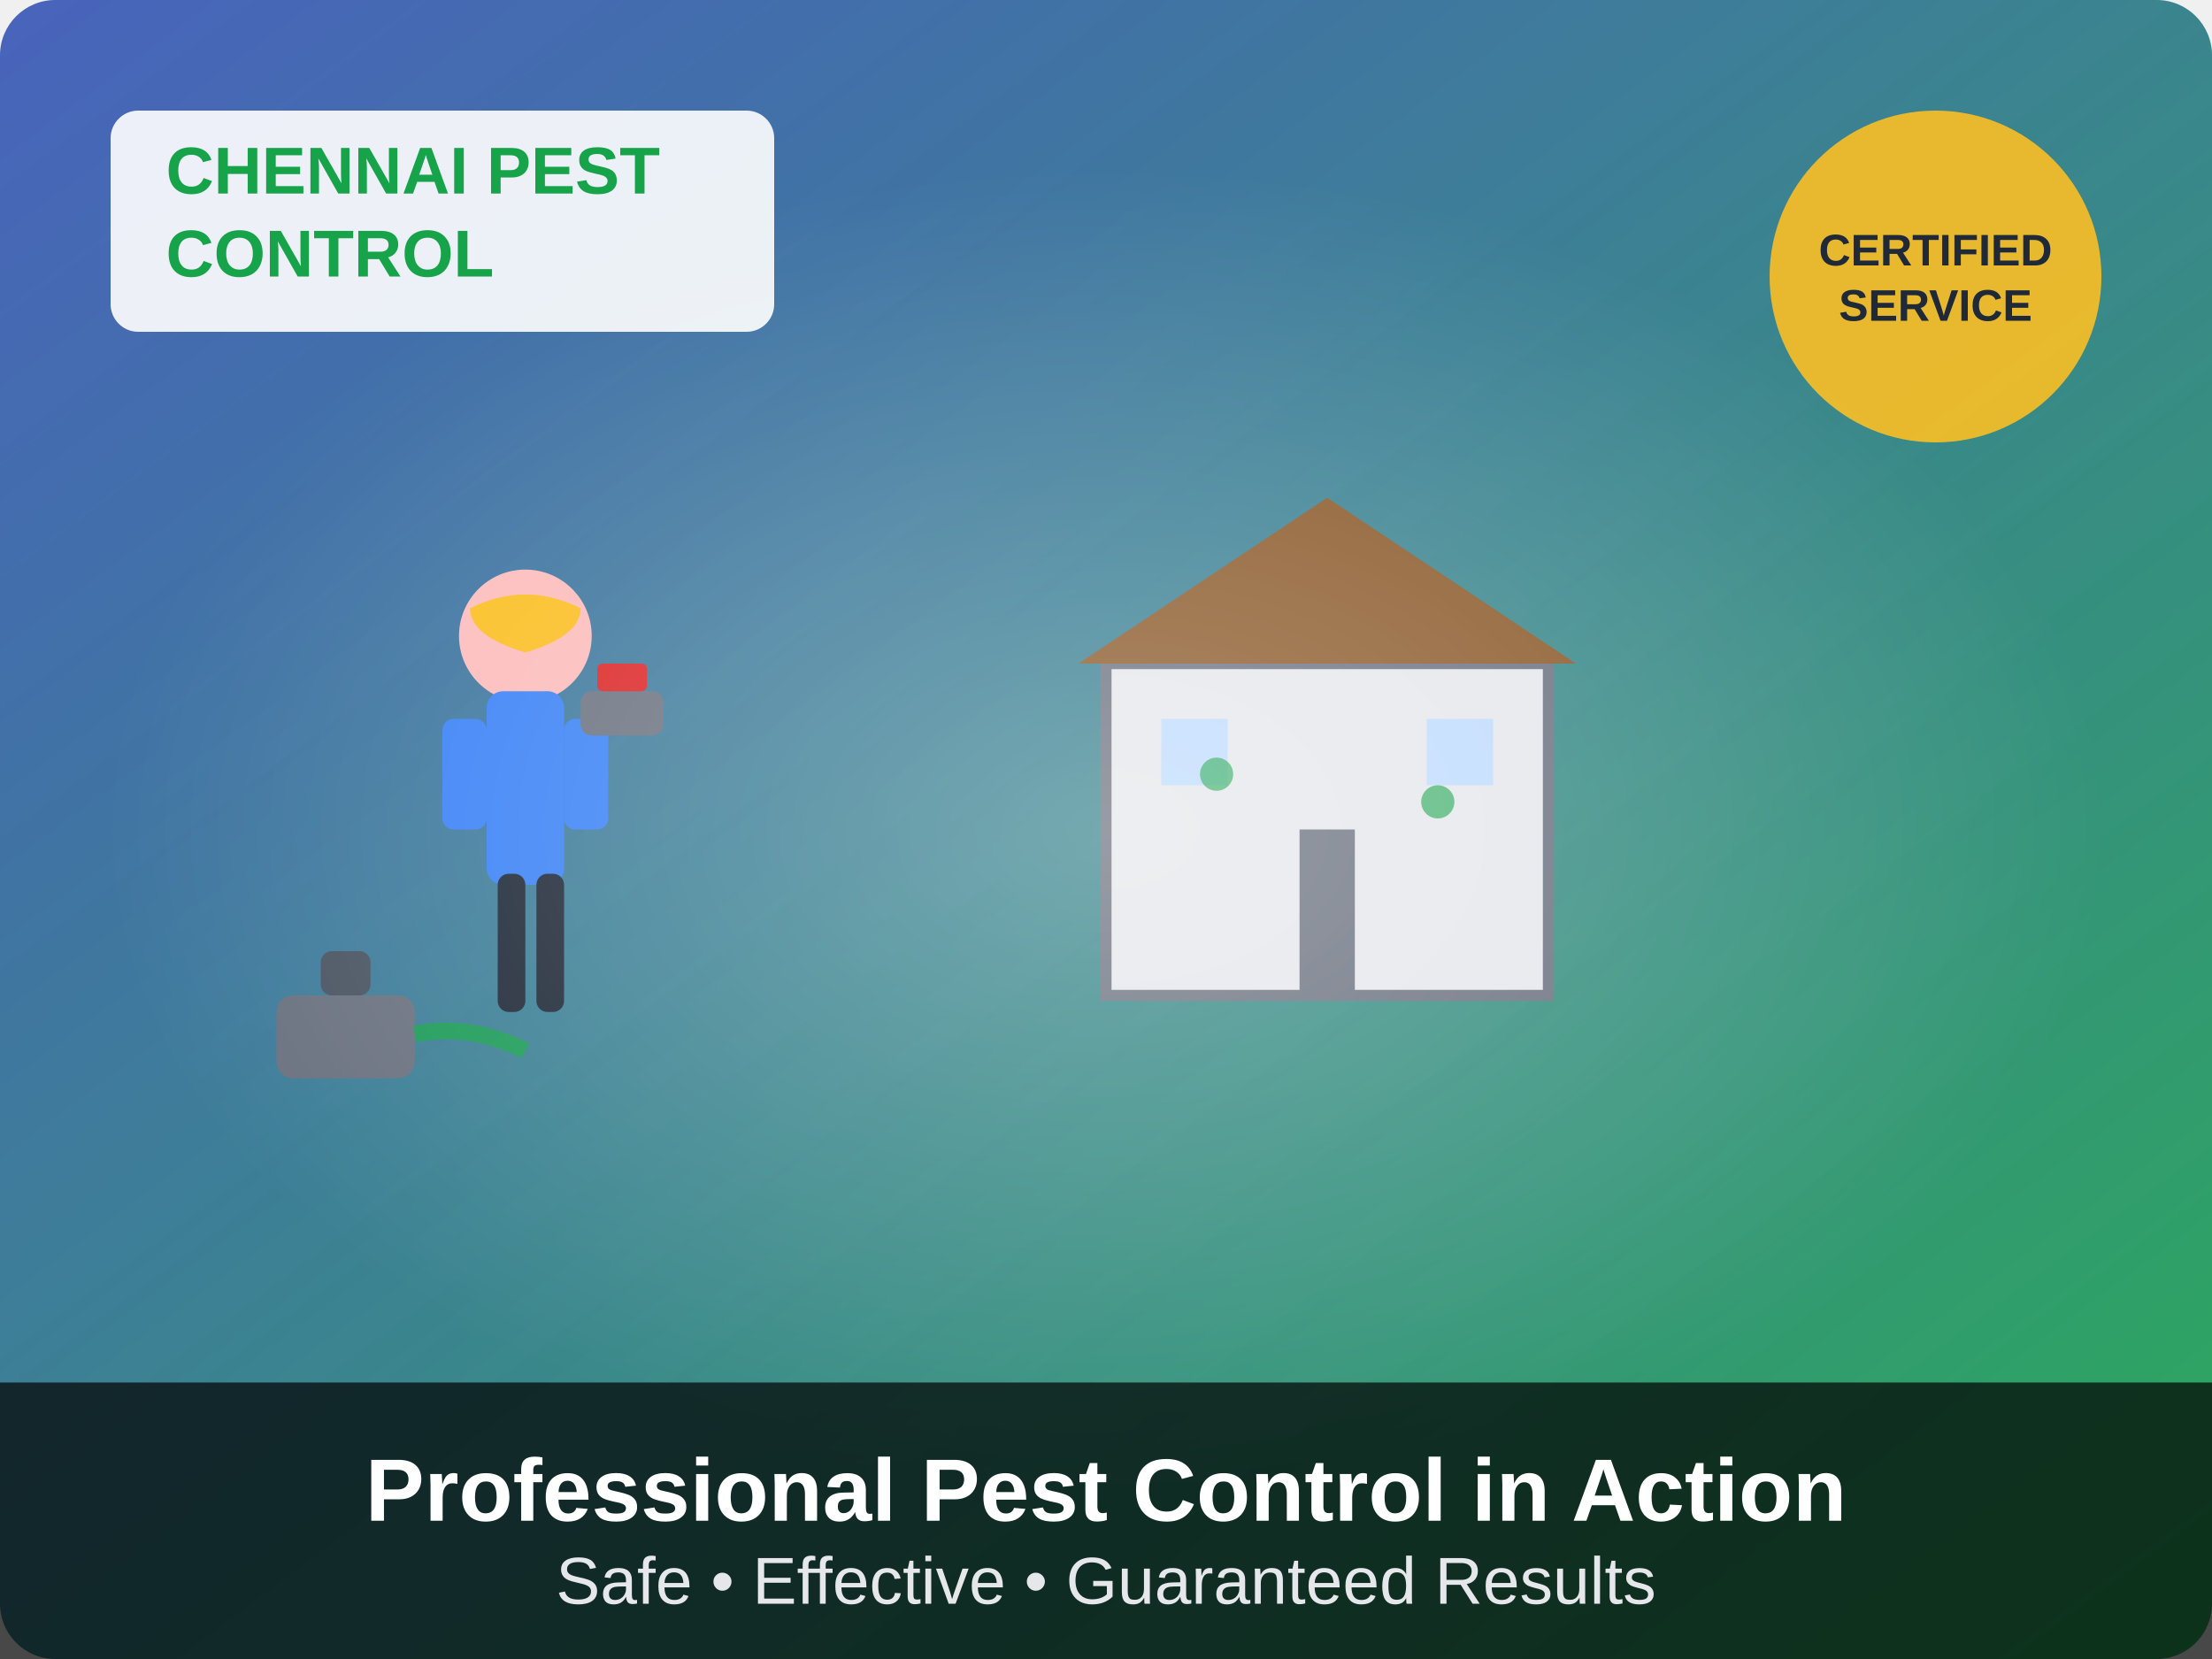
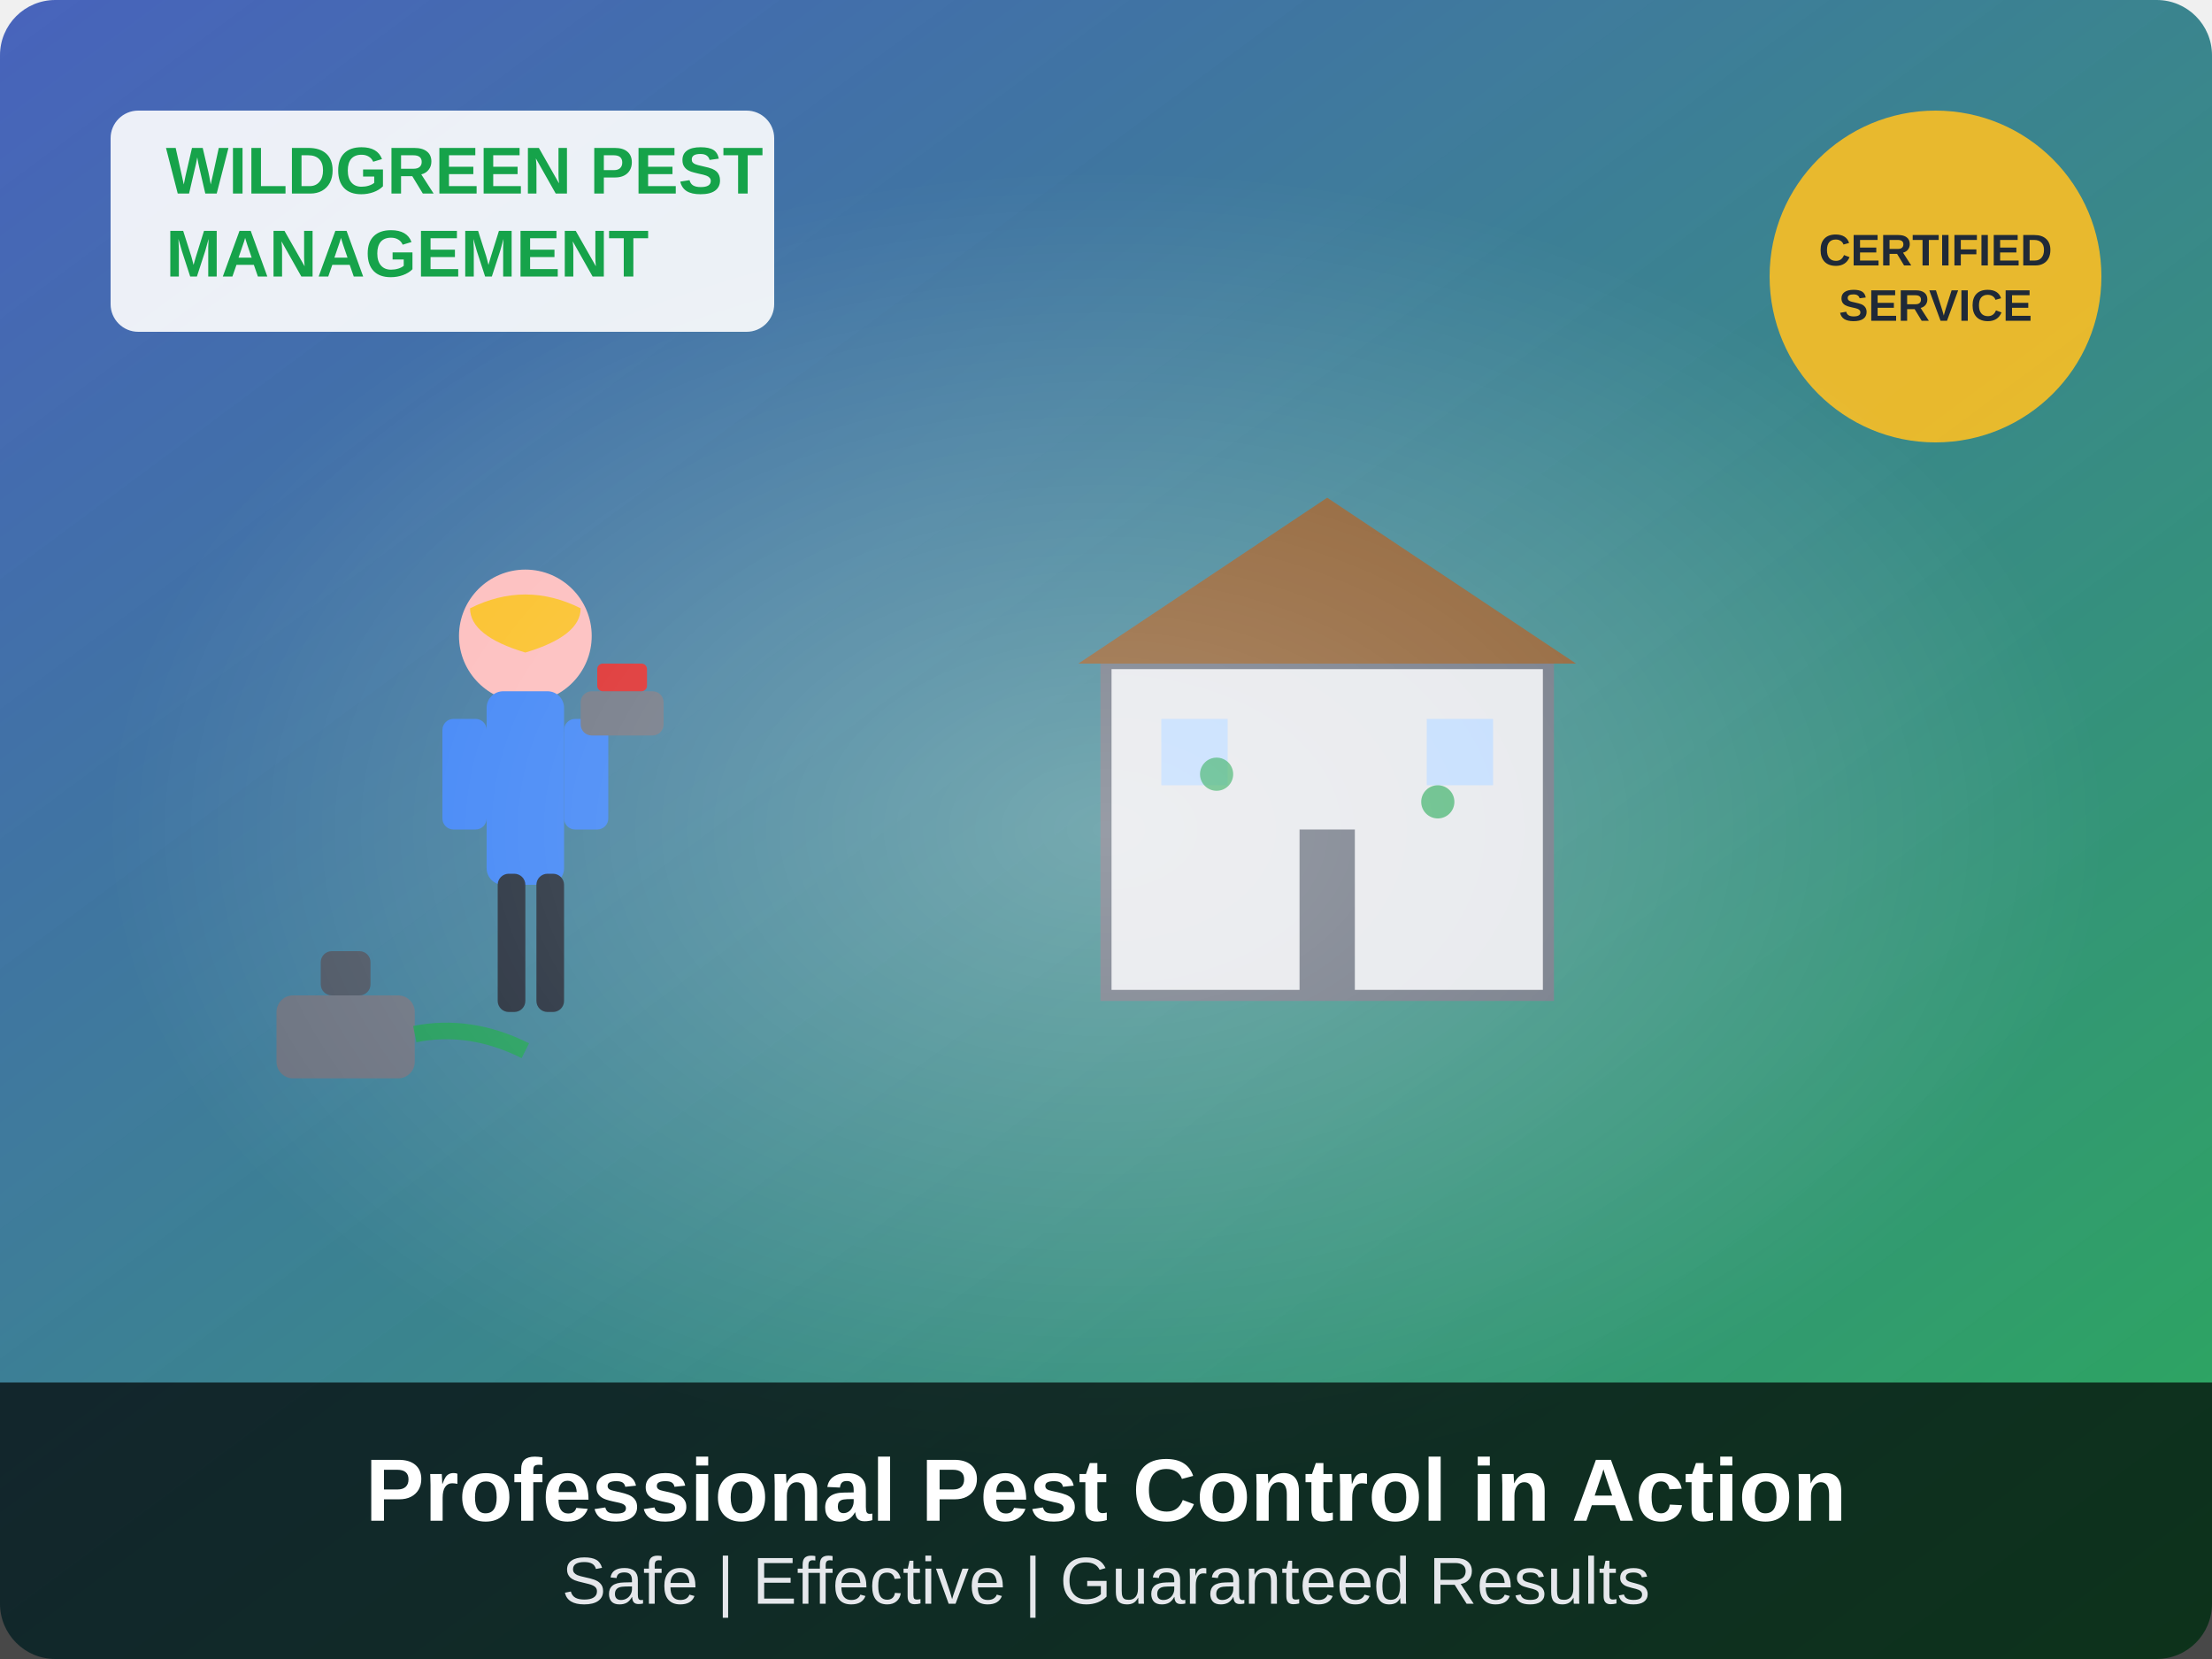
<svg xmlns="http://www.w3.org/2000/svg" viewBox="0 0 400 300">
  <defs>
    <linearGradient id="bg" x1="0%" y1="0%" x2="100%" y2="100%">
      <stop offset="0%" style="stop-color:#1e40af;stop-opacity:0.8" />
      <stop offset="100%" style="stop-color:#16a34a;stop-opacity:0.9" />
    </linearGradient>
    <radialGradient id="glow" cx="50%" cy="50%" r="50%">
      <stop offset="0%" style="stop-color:#ffffff;stop-opacity:0.3" />
      <stop offset="100%" style="stop-color:#ffffff;stop-opacity:0" />
    </radialGradient>
  </defs>
  <rect width="400" height="300" fill="url(#bg)" rx="10" />
  <g transform="translate(80, 100)">
    <circle cx="15" cy="15" r="12" fill="#fdbcbc" />
    <path d="M5 10 Q15 5 25 10 Q25 15 15 18 Q5 15 5 10" fill="#fbbf24" />
    <rect x="8" y="25" width="14" height="35" fill="#3b82f6" rx="3" />
    <rect x="0" y="30" width="8" height="20" fill="#3b82f6" rx="2" />
    <rect x="22" y="30" width="8" height="20" fill="#3b82f6" rx="2" />
    <rect x="10" y="58" width="5" height="25" fill="#1f2937" rx="2" />
    <rect x="17" y="58" width="5" height="25" fill="#1f2937" rx="2" />
    <rect x="25" y="25" width="15" height="8" fill="#6b7280" rx="2" />
    <rect x="28" y="20" width="9" height="5" fill="#dc2626" rx="1" />
  </g>
  <g transform="translate(200, 80)">
    <rect x="0" y="40" width="80" height="60" fill="#e5e7eb" stroke="#6b7280" stroke-width="2" />
    <path d="M-5 40 L40 10 L85 40 Z" fill="#8b5a2b" />
    <rect x="35" y="70" width="10" height="30" fill="#6b7280" />
    <rect x="10" y="50" width="12" height="12" fill="#bfdbfe" />
    <rect x="58" y="50" width="12" height="12" fill="#bfdbfe" />
    <g opacity="0.7">
      <circle cx="20" cy="60" r="3" fill="#16a34a">
        <animate attributeName="opacity" values="0.3;1;0.3" dur="2s" repeatCount="indefinite" />
      </circle>
      <circle cx="60" cy="65" r="3" fill="#16a34a">
        <animate attributeName="opacity" values="1;0.3;1" dur="2s" repeatCount="indefinite" />
      </circle>
    </g>
  </g>
  <g transform="translate(50, 180)">
    <rect x="0" y="0" width="25" height="15" fill="#6b7280" rx="3" />
    <rect x="8" y="-8" width="9" height="8" fill="#4b5563" rx="2" />
    <path d="M25 7 Q35 5 45 10" stroke="#16a34a" stroke-width="3" fill="none" opacity="0.8">
      <animate attributeName="opacity" values="0.4;1;0.4" dur="1.5s" repeatCount="indefinite" />
    </path>
  </g>
  <rect x="20" y="20" width="120" height="40" fill="#ffffff" opacity="0.9" rx="5" />
-   <text x="30" y="35" font-family="Arial, sans-serif" font-size="12" font-weight="bold" fill="#16a34a">CHENNAI PEST</text>
-   <text x="30" y="50" font-family="Arial, sans-serif" font-size="12" font-weight="bold" fill="#16a34a">CONTROL</text>
+   <text x="30" y="35" font-family="Arial, sans-serif" font-size="12" font-weight="bold" fill="#16a34a">WILDGREEN PEST</text>
+   <text x="30" y="50" font-family="Arial, sans-serif" font-size="12" font-weight="bold" fill="#16a34a">MANAGEMENT</text>
  <circle cx="350" cy="50" r="30" fill="#fbbf24" opacity="0.9" />
  <text x="350" y="48" text-anchor="middle" font-family="Arial, sans-serif" font-size="8" font-weight="bold" fill="#1f2937">CERTIFIED</text>
  <text x="350" y="58" text-anchor="middle" font-family="Arial, sans-serif" font-size="8" font-weight="bold" fill="#1f2937">SERVICE</text>
  <ellipse cx="200" cy="150" rx="180" ry="120" fill="url(#glow)" />
  <rect x="0" y="250" width="400" height="50" fill="#000000" opacity="0.7" />
  <text x="200" y="275" text-anchor="middle" font-family="Arial, sans-serif" font-size="16" font-weight="bold" fill="#ffffff">Professional Pest Control in Action</text>
-   <text x="200" y="290" text-anchor="middle" font-family="Arial, sans-serif" font-size="12" fill="#e5e7eb">Safe • Effective • Guaranteed Results</text>
+   <text x="200" y="290" text-anchor="middle" font-family="Arial, sans-serif" font-size="12" fill="#e5e7eb">Safe | Effective | Guaranteed Results</text>
</svg>
